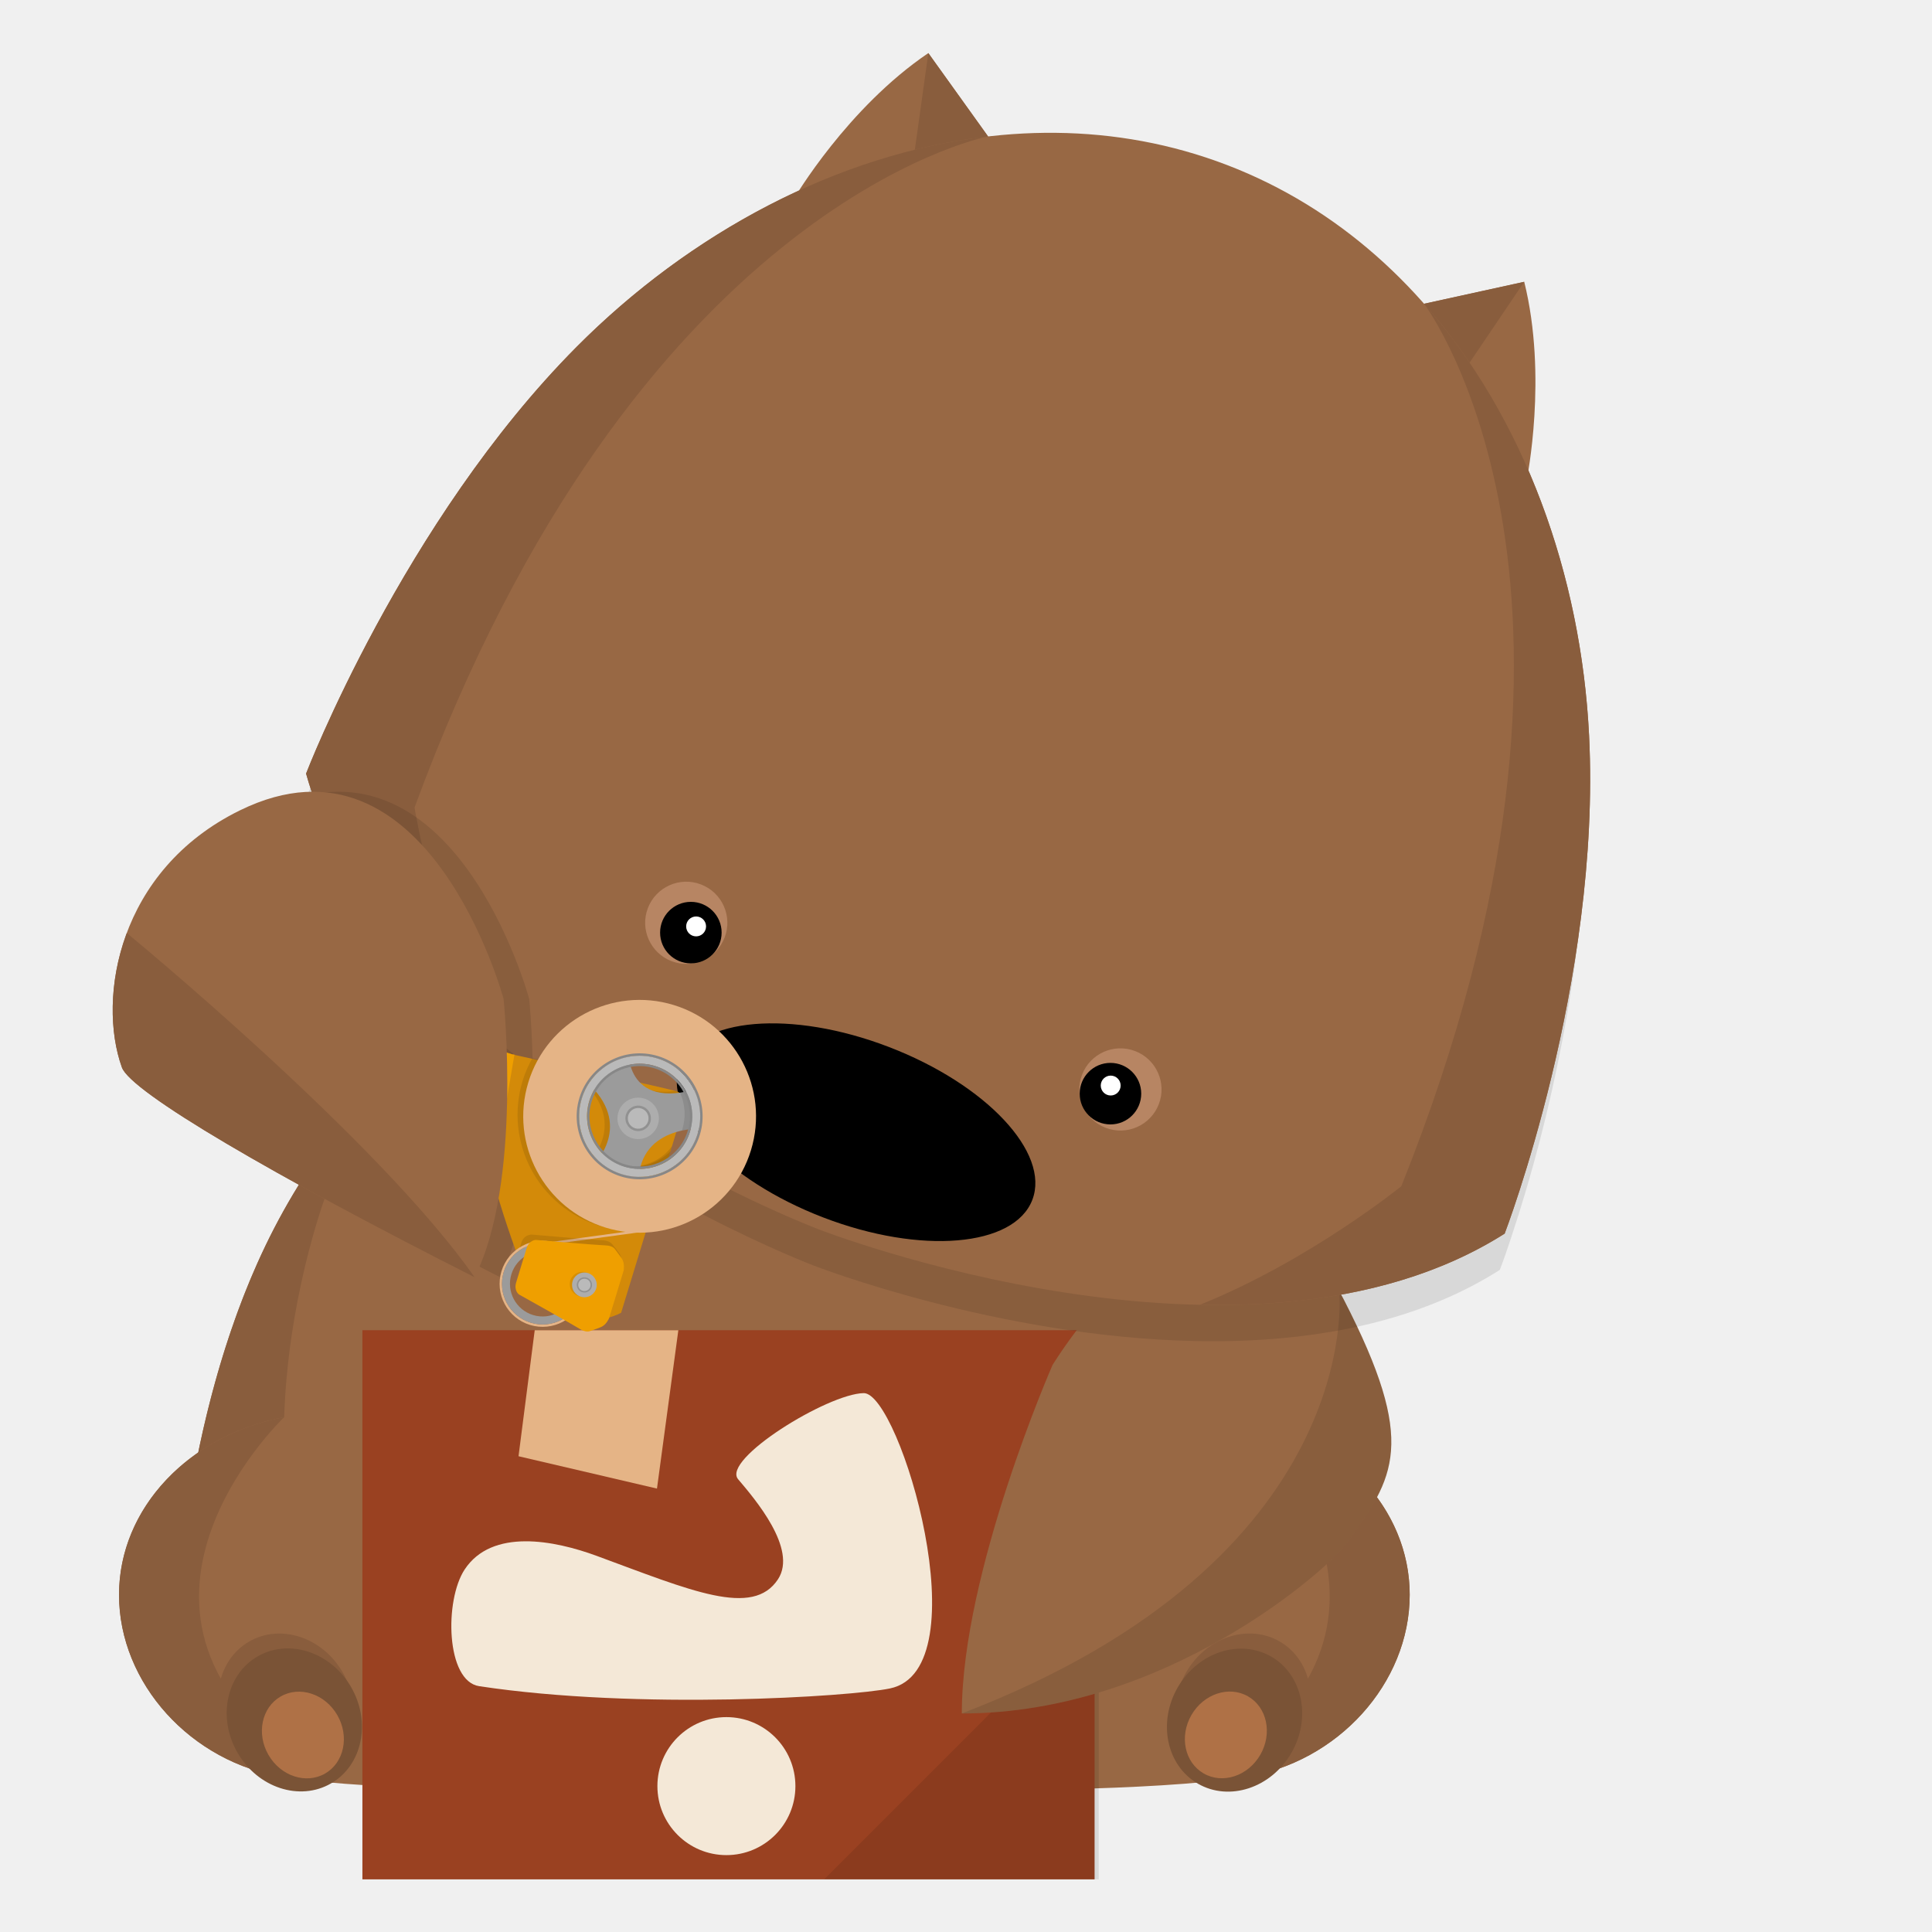
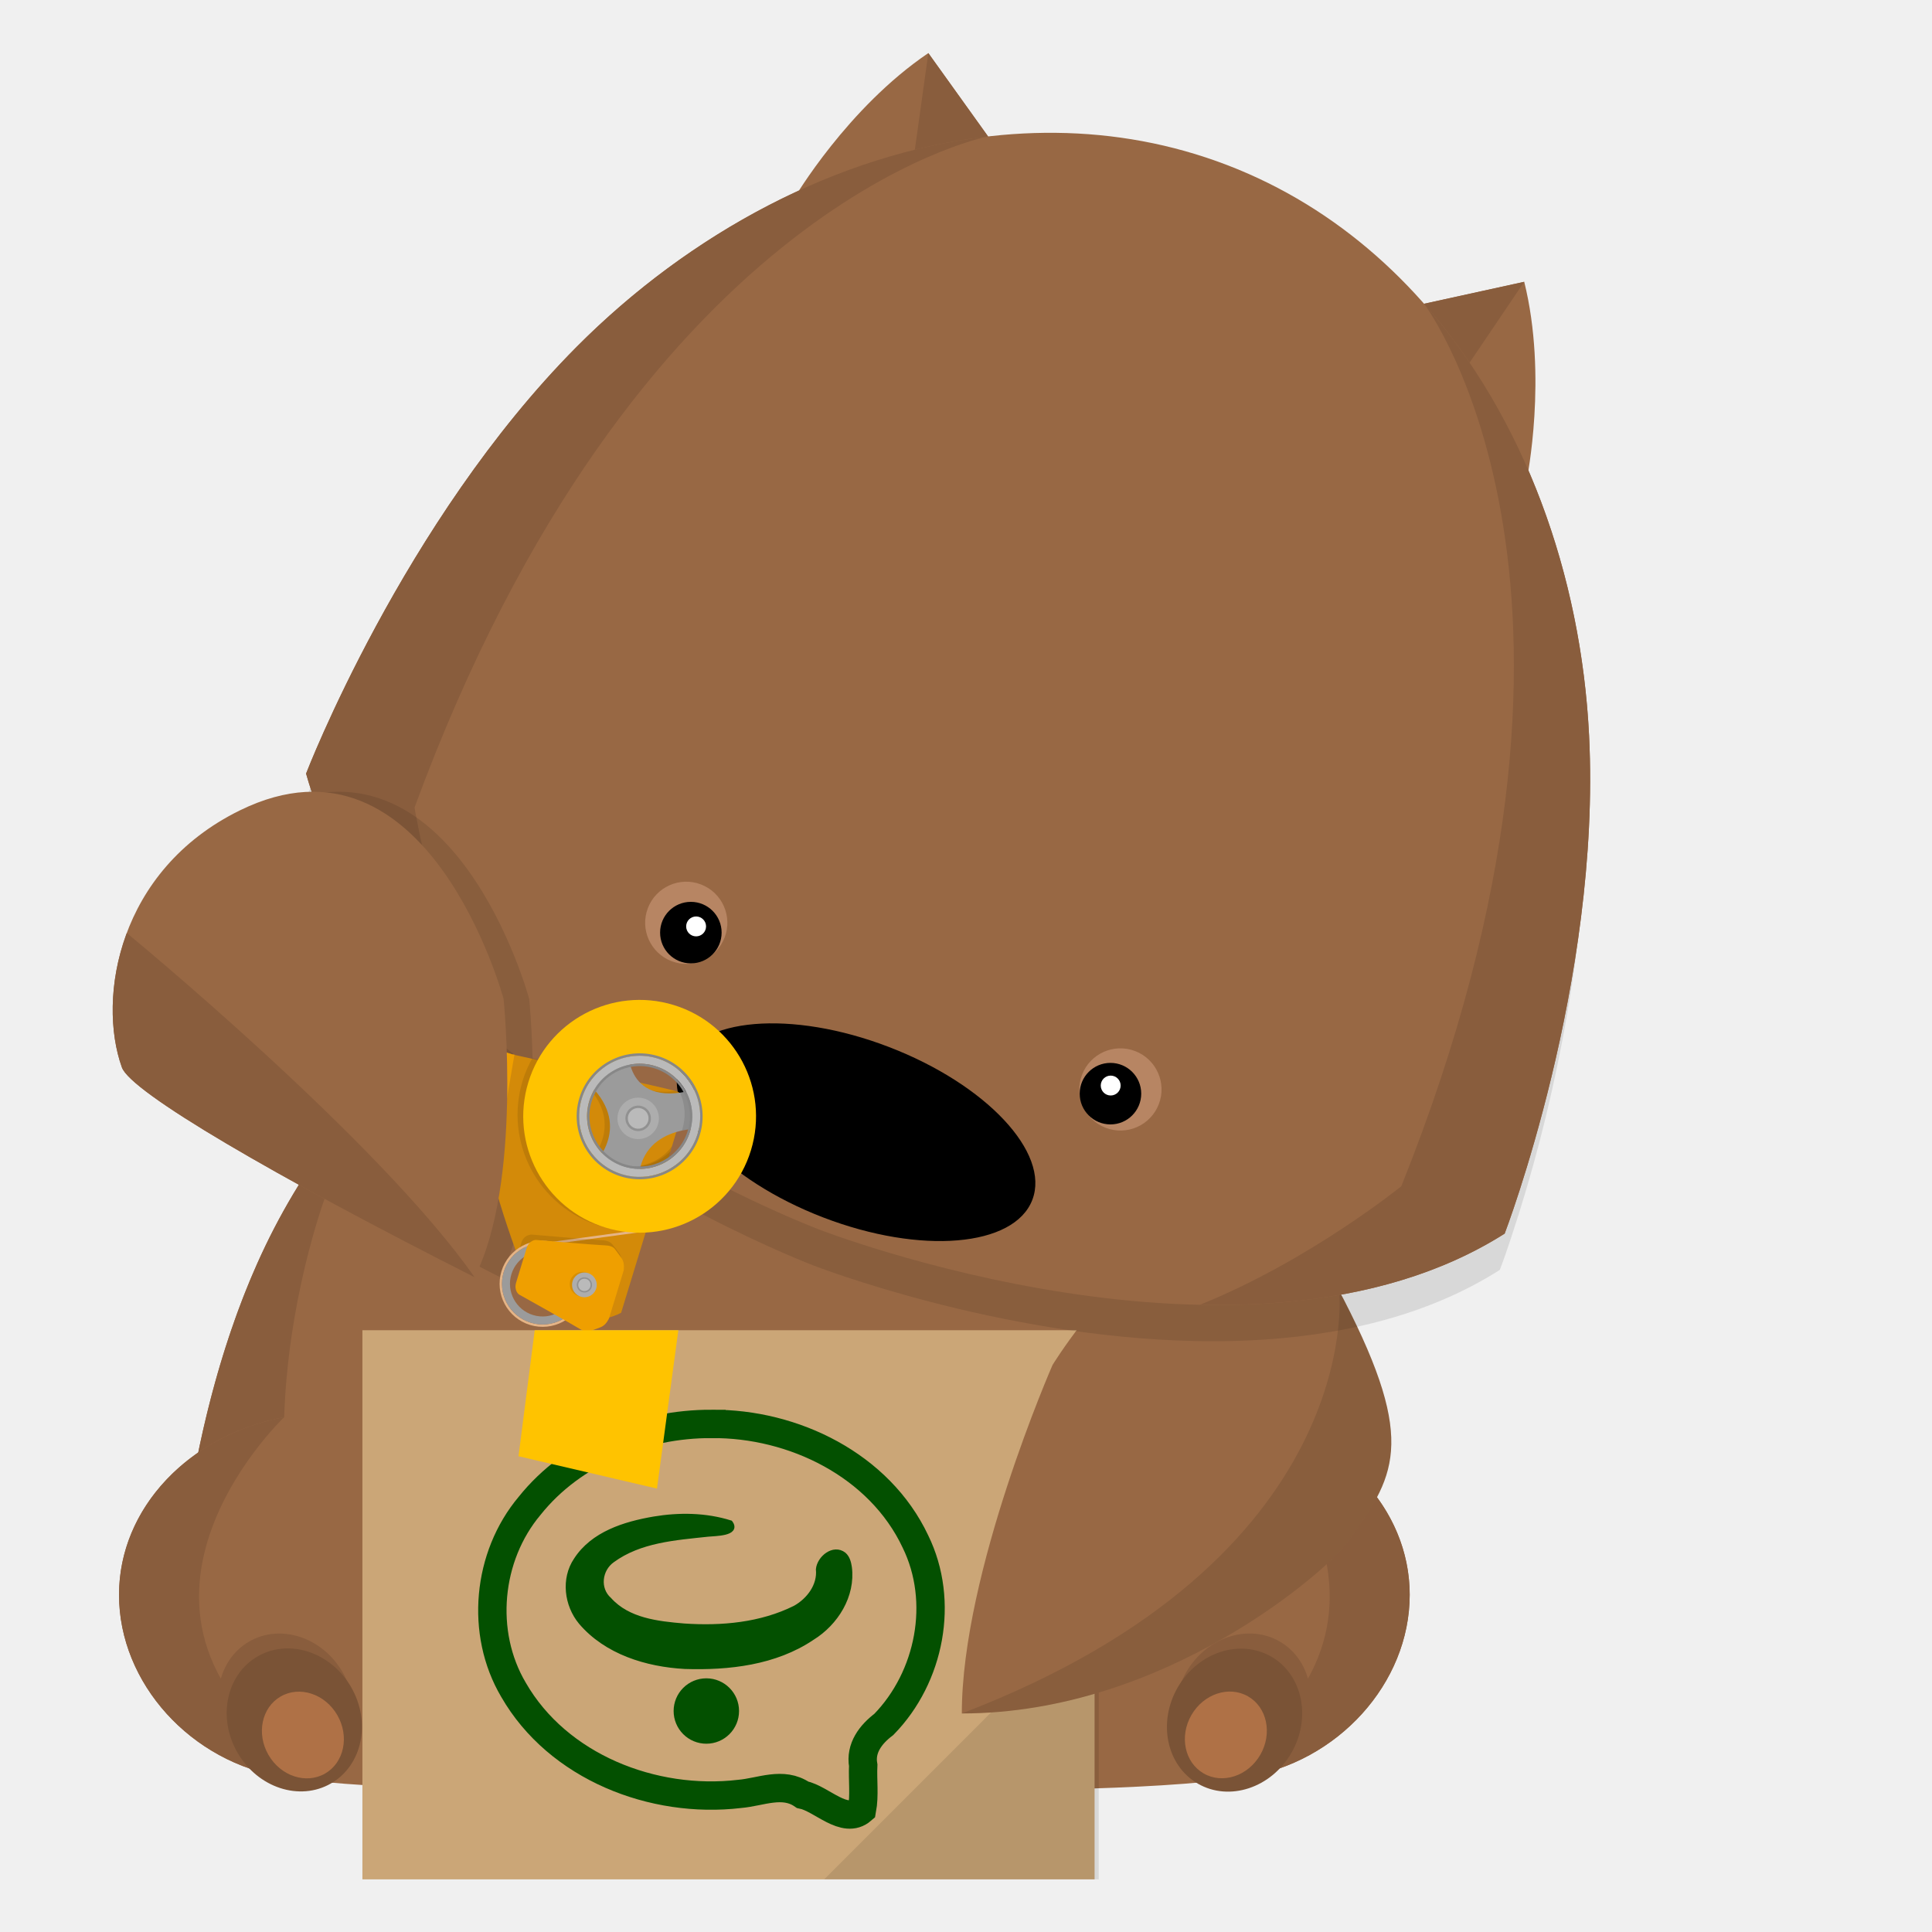
- <svg xmlns="http://www.w3.org/2000/svg" height="700" width="700">
-   <defs>
-     <style>@keyframes anim-noq{0%{transform:translate(-10px,0)}to{transform:translate(40px,0)}}</style>
+ <svg xmlns="http://www.w3.org/2000/svg" id="svg3724" version="1.1" width="700" height="700">
+   <defs id="defs3615">
+     <style id="style3613">@keyframes anim-noq{0%{transform:translate(-10px,0)}to{transform:translate(40px,0)}}</style>
  </defs>
-   <g transform="translate(-64.582 -74.856)" id="prefix__publishing">
-     <g transform="translate(-109.35 -90.637)" id="prefix__g56">
+   <g id="g5114">
+     <g id="prefix__g56" transform="translate(-173.932,-165.493)">
      <g id="prefix__body_1_">
        <g id="prefix__body_2_">
-           <path d="M630.318 616.913c-33.082-68.965-100.773-123.294-180.117-123.294-79.34 0-147.029 54.329-180.115 123.293-33.082 68.967-33.111 151.595-33.111 151.595 72.065 48.734 213.229 52.607 213.229 52.607s141.189-3.888 213.233-52.607c-.005.001-.037-82.628-33.119-151.594z" fill="#986844" id="prefix__body_6_" />
-           <g fill="#895d3d">
-             <path id="prefix__path11" d="M323.507 803.611c-82.104-74.211-31.063-206.329-31.063-206.329l23.784-33.096s-8.013 2.636-15.596 4.85a236.505 236.505 0 00-30.552 47.874c-30.823 64.255-32.951 140.357-33.102 150.454v.054l-.004.347v.063a10.91 10.91 0 00-.003.244l-.001.102v.331c23.827 16.114 55.207 27.321 86.537 35.106z" />
-             <path id="prefix__path13" d="M576.928 803.611c82.105-74.211 31.062-206.329 31.062-206.329l-23.783-33.098s8.015 2.636 15.598 4.849a236.557 236.557 0 0130.549 47.875c30.82 64.253 32.955 140.356 33.105 150.453l.001.059c.003.128.003.238.006.343v.064c.002.09.002.172.002.244l.002.103.001.134v.196c-23.833 16.115-55.21 27.322-86.543 35.107z" />
+           <path id="prefix__body_6_" fill="#986844" d="M 630.318,616.913 C 597.236,547.948 529.545,493.619 450.201,493.619 c -79.34,0 -147.029,54.329 -180.115,123.293 -33.082,68.967 -33.111,151.595 -33.111,151.595 72.065,48.734 213.229,52.607 213.229,52.607 0,0 141.189,-3.888 213.233,-52.607 -0.005,0.001 -0.037,-82.628 -33.119,-151.594 z" />
+           <g id="g3620" fill="#895d3d">
+             <path d="M 323.507,803.611 C 241.403,729.4 292.444,597.282 292.444,597.282 l 23.784,-33.096 c 0,0 -8.013,2.636 -15.596,4.85 A 236.505,236.505 0 0 0 270.08,616.91 c -30.823,64.255 -32.951,140.357 -33.102,150.454 v 0.054 l -0.004,0.347 v 0.063 a 10.91,10.91 0 0 0 -0.003,0.244 l -0.001,0.102 v 0.331 c 23.827,16.114 55.207,27.321 86.537,35.106 z" id="prefix__path11" />
+             <path d="M 576.928,803.611 C 659.033,729.4 607.99,597.282 607.99,597.282 l -23.783,-33.098 c 0,0 8.015,2.636 15.598,4.849 a 236.557,236.557 0 0 1 30.549,47.875 c 30.82,64.253 32.955,140.356 33.105,150.453 l 0.001,0.059 c 0.003,0.128 0.003,0.238 0.006,0.343 v 0.064 c 0.002,0.09 0.002,0.172 0.002,0.244 l 0.002,0.103 10e-4,0.134 v 0.196 c -23.833,16.115 -55.21,27.322 -86.543,35.107 z" id="prefix__path13" />
          </g>
        </g>
        <g id="prefix__belly_2_">
-           <path id="prefix__path17" d="M450.189 658.024c-90.773 0-169.628 25.736-209.479 63.533-3.73 27.687-3.738 46.95-3.738 46.95 72.066 48.734 213.229 52.607 213.229 52.607s141.188-3.887 213.23-52.607c0 0-.01-19.247-3.732-46.916-39.845-37.817-118.718-63.567-209.51-63.567z" fill="#b78563" />
-           <g id="prefix__belly_shadow_1_" fill="#a57859">
-             <path id="prefix__path19" d="M323.442 803.596s-43.234-33.395-46.48-107.623c0 0-26.349 14.397-36.254 25.618-3.726 27.669-3.732 46.913-3.732 46.913 23.805 16.103 55.155 27.306 86.466 35.092-.002 0-.002 0 0 0z" />
-             <path id="prefix__path21" d="M576.961 803.596s43.23-33.395 46.477-107.623c0 0 26.348 14.397 36.256 25.618 3.725 27.669 3.73 46.913 3.73 46.913-23.801 16.105-55.152 27.306-86.463 35.092z" />
+           <path fill="#b78563" d="m 450.189,658.024 c -90.773,0 -169.628,25.736 -209.479,63.533 -3.73,27.687 -3.738,46.95 -3.738,46.95 72.066,48.734 213.229,52.607 213.229,52.607 0,0 141.188,-3.887 213.23,-52.607 0,0 -0.01,-19.247 -3.732,-46.916 -39.845,-37.817 -118.718,-63.567 -209.51,-63.567 z" id="prefix__path17" />
+           <g fill="#a57859" id="prefix__belly_shadow_1_">
+             <path d="m 323.442,803.596 c 0,0 -43.234,-33.395 -46.48,-107.623 0,0 -26.349,14.397 -36.254,25.618 -3.726,27.669 -3.732,46.913 -3.732,46.913 23.805,16.103 55.155,27.306 86.466,35.092 -0.002,0 -0.002,0 0,0 z" id="prefix__path19" />
+             <path d="m 576.961,803.596 c 0,0 43.23,-33.395 46.477,-107.623 0,0 26.348,14.397 36.256,25.618 3.725,27.669 3.73,46.913 3.73,46.913 -23.801,16.105 -55.152,27.306 -86.463,35.092 z" id="prefix__path21" />
          </g>
        </g>
      </g>
      <g id="prefix__legs_2_">
        <g id="prefix__leg_4_">
-           <path id="prefix__path26" d="M361.295 714.852v-.003c-12.233-22.109-38.263-37.368-68.396-37.368-41.887 0-75.841 29.487-75.841 65.855 0 31.961 26 60.852 59.953 66.081 33.955 5.229 100.191 4.681 100.191 4.681 16.271-11.895-1.993-74.529-15.907-99.246z" fill="#986844" />
-           <g id="prefix__shadow_6_" fill="#895d3d">
-             <path id="prefix__path28" d="M292.898 810.331c-95.065-56.237-16.033-131.351-16.004-131.377-34.203 6.377-59.836 32.777-59.836 64.387 0 31.956 26 60.847 59.953 66.076 5.272.812 11.322 1.485 17.782 2.042-.619-.369-1.247-.745-1.895-1.128z" />
-             <ellipse id="prefix__ellipse30" ry="23.764" rx="26.581" cy="783.261" cx="277.514" transform="rotate(-120 277.51 783.27)" />
+           <path fill="#986844" d="m 361.295,714.852 v -0.003 c -12.233,-22.109 -38.263,-37.368 -68.396,-37.368 -41.887,0 -75.841,29.487 -75.841,65.855 0,31.961 26,60.852 59.953,66.081 33.955,5.229 100.191,4.681 100.191,4.681 16.271,-11.895 -1.993,-74.529 -15.907,-99.246 z" id="prefix__path26" />
+           <g fill="#895d3d" id="prefix__shadow_6_">
+             <path d="M 292.898,810.331 C 197.833,754.094 276.865,678.98 276.894,678.954 c -34.203,6.377 -59.836,32.777 -59.836,64.387 0,31.956 26,60.847 59.953,66.076 5.272,0.812 11.322,1.485 17.782,2.042 -0.619,-0.369 -1.247,-0.745 -1.895,-1.128 z" id="prefix__path28" />
+             <ellipse transform="rotate(-120,277.51,783.27)" cx="277.514" cy="783.261" rx="26.581" ry="23.764" id="prefix__ellipse30" />
          </g>
          <g id="prefix__g37">
-             <ellipse id="prefix__ellipse33" ry="23.766" rx="26.579" cy="788.637" cx="280.58" fill="#7a5336" transform="rotate(-120 280.577 788.647)" />
-             <ellipse id="prefix__ellipse35" ry="14.405" rx="16.113" cy="794.115" cx="283.695" fill="#af7146" transform="rotate(-120 283.686 794.124)" />
+             <ellipse transform="rotate(-120,280.577,788.647)" fill="#7a5336" cx="280.58" cy="788.637" rx="26.579" ry="23.766" id="prefix__ellipse33" />
+             <ellipse transform="rotate(-120,283.686,794.124)" fill="#af7146" cx="283.695" cy="794.115" rx="16.113" ry="14.405" id="prefix__ellipse35" />
          </g>
        </g>
        <g id="prefix__leg_2_">
-           <path id="prefix__path40" d="M540.458 714.852c0-.002 0-.002.003-.003 12.232-22.109 38.26-37.368 68.393-37.368 41.887 0 75.841 29.487 75.841 65.855 0 31.961-26.002 60.852-59.951 66.081-33.952 5.229-100.195 4.681-100.195 4.681-16.268-11.895 1.995-74.529 15.909-99.246z" fill="#986844" />
-           <g id="prefix__shadow_5_" fill="#895d3d">
-             <path id="prefix__path42" d="M608.854 810.331c95.064-56.237 16.031-131.351 16.003-131.377 34.199 6.377 59.833 32.777 59.833 64.387 0 31.956-26.001 60.847-59.95 66.076-5.273.812-11.321 1.485-17.781 2.042.62-.369 1.248-.745 1.895-1.128z" />
-             <ellipse id="prefix__ellipse44" ry="23.765" rx="26.579" cy="783.251" cx="624.27" transform="rotate(120 624.28 783.259)" />
+           <path fill="#986844" d="m 540.458,714.852 c 0,-0.002 0,-0.002 0.003,-0.003 12.232,-22.109 38.26,-37.368 68.393,-37.368 41.887,0 75.841,29.487 75.841,65.855 0,31.961 -26.002,60.852 -59.951,66.081 -33.952,5.229 -100.195,4.681 -100.195,4.681 -16.268,-11.895 1.995,-74.529 15.909,-99.246 z" id="prefix__path40" />
+           <g fill="#895d3d" id="prefix__shadow_5_">
+             <path d="m 608.854,810.331 c 95.064,-56.237 16.031,-131.351 16.003,-131.377 34.199,6.377 59.833,32.777 59.833,64.387 0,31.956 -26.001,60.847 -59.95,66.076 -5.273,0.812 -11.321,1.485 -17.781,2.042 0.62,-0.369 1.248,-0.745 1.895,-1.128 z" id="prefix__path42" />
+             <ellipse transform="rotate(120,624.28,783.259)" cx="624.27" cy="783.251" rx="26.579" ry="23.765" id="prefix__ellipse44" />
          </g>
          <g id="prefix__g51">
-             <ellipse id="prefix__ellipse47" ry="23.766" rx="26.577" cy="788.731" cx="621.215" fill="#7a5336" transform="rotate(120 621.226 788.737)" />
-             <ellipse id="prefix__ellipse49" ry="14.406" rx="16.113" cy="794.114" cx="618.065" fill="#af7146" transform="rotate(120 618.083 794.105)" />
+             <ellipse transform="rotate(120,621.226,788.737)" fill="#7a5336" cx="621.215" cy="788.731" rx="26.577" ry="23.766" id="prefix__ellipse47" />
+             <ellipse transform="rotate(120,618.083,794.105)" fill="#af7146" cx="618.065" cy="794.114" rx="16.113" ry="14.406" id="prefix__ellipse49" />
          </g>
        </g>
      </g>
    </g>
-     <g transform="translate(-109.35 -90.637)" id="prefix__arms_2_">
-       <g id="prefix__g66">
-         <path id="prefix__box" fill="#9a4121" d="M305.237 647.458h265.284V846.42H305.237z" />
-         <path id="prefix__polygon60" opacity=".1" d="M472.539 846.421h99.481v-99.483z" />
-         <path transform="matrix(1 0 0 .64904 -100 227.233)" id="prefix__polygon62" fill="#e5b486" d="M461.801 717.799l5.869-70.342h52.039l-7.743 88.4z" />
-       </g>
+     <path style="fill:#cba677;fill-opacity:1" d="M 131.305,481.965 H 396.589 V 680.927 H 131.305 Z" fill="#9a4121" id="prefix__box" />
+     <path d="m 298.607,680.928 h 99.481 v -99.483 z" opacity="0.1" id="prefix__polygon60" />
+     <g id="prefix__arm_7_" transform="translate(-173.932,-165.493)">
+       <path id="prefix__arm_8_" fill="#986844" d="m 660.773,636.27 c 27.01,52.505 18.39,64.416 0.904,88.65 -6.293,8.722 -64.973,61.39 -139.26,61.39 0,-51.312 32.874,-126.265 32.874,-126.265 0,0 63.928,-104.566 105.482,-23.775 z" />
+       <path opacity="0.1" d="m 522.418,786.308 c 74.287,0 132.967,-52.667 139.261,-61.39 17.483,-24.234 26.104,-36.144 -0.905,-88.65 a 107.737,107.737 0 0 0 -1.594,-2.962 c 0.083,0.797 9.558,96.994 -136.762,153.002 z" id="prefix__path70" />
    </g>
-     <g transform="translate(-109.35 -90.637)" id="prefix__arm_7_">
-       <path d="M660.773 636.27c27.01 52.505 18.39 64.416.904 88.65-6.293 8.722-64.973 61.39-139.26 61.39 0-51.312 32.874-126.265 32.874-126.265s63.928-104.566 105.482-23.775z" fill="#986844" id="prefix__arm_8_" />
-       <path id="prefix__path70" d="M522.418 786.308c74.287 0 132.967-52.667 139.261-61.39 17.483-24.234 26.104-36.144-.905-88.65a107.737 107.737 0 00-1.594-2.962c.083.797 9.558 96.994-136.762 153.002z" opacity=".1" />
-     </g>
-     <g transform="translate(-109.35 -90.637)" id="prefix__npm_-_wombat_-_face_1_">
-       <path id="prefix__path73" d="M381.092 304.306C318.149 367.6 283.07 458.911 283.07 458.911c10.314 36.888 35.867 68.071 64.824 93.061-.005-.009-.011-.018-.015-.028 54.439 46.995 120.944 72.11 120.944 72.11s66.203 25.822 138.088 27.327l-.007.003c6.465.139 12.935.078 19.394-.218 31.675-1.446 64-8.361 91.051-25.571 1.429-3.746 2.721-7.545 3.988-11.349 7.847-23.544 14.068-47.676 18.716-72.05 6.269-32.866 9.765-66.611 7.717-100.077-1.957-31.946-9.114-63.651-21.821-93.061 1.589-9.659 5.55-39.918-1.509-68.323l-36.292 7.956c-16.753-18.999-37.134-34.77-60.124-45.489-30.473-14.209-64.541-18.988-97.854-15.125l.013-.012v-.005h.002-.002l-21.648-30.19c-24.269 16.4-41.578 41.561-46.848 49.784-29.515 13.528-57.083 33.009-80.595 56.652-62.944 63.294 23.512-23.641 0 0z" opacity=".1" />
+     <g id="prefix__npm_-_wombat_-_face_1_" transform="translate(-173.932,-165.493)">
+       <path opacity="0.1" d="M 381.092,304.306 C 318.149,367.6 283.07,458.911 283.07,458.911 c 10.314,36.888 35.867,68.071 64.824,93.061 -0.005,-0.009 -0.011,-0.018 -0.015,-0.028 54.439,46.995 120.944,72.11 120.944,72.11 0,0 66.203,25.822 138.088,27.327 l -0.007,0.003 c 6.465,0.139 12.935,0.078 19.394,-0.218 31.675,-1.446 64,-8.361 91.051,-25.571 1.429,-3.746 2.721,-7.545 3.988,-11.349 7.847,-23.544 14.068,-47.676 18.716,-72.05 6.269,-32.866 9.765,-66.611 7.717,-100.077 -1.957,-31.946 -9.114,-63.651 -21.821,-93.061 1.589,-9.659 5.55,-39.918 -1.509,-68.323 l -36.292,7.956 c -16.753,-18.999 -37.134,-34.77 -60.124,-45.489 -30.473,-14.209 -64.541,-18.988 -97.854,-15.125 l 0.013,-0.012 v -0.005 h 0.002 -0.002 l -21.648,-30.19 c -24.269,16.4 -41.578,41.561 -46.848,49.784 -29.515,13.528 -57.083,33.009 -80.595,56.652 -62.944,63.294 23.512,-23.641 0,0 z" id="prefix__path73" />
      <g id="prefix__ears_1_">
        <g id="prefix__ear_3_">
-           <path id="prefix__path75" d="M461.745 237.23l42.681 4.382 27.506-26.689-21.648-30.195c-29.345 19.832-48.539 52.502-48.539 52.502z" fill="#986844" />
-           <path id="prefix__polygon77" fill="#895d3d" d="M531.932 214.923l-6.244 6.06-20.756 2.091 5.351-38.346z" />
+           <path fill="#986844" d="m 461.745,237.23 42.681,4.382 27.506,-26.689 -21.648,-30.195 c -29.345,19.832 -48.539,52.502 -48.539,52.502 z" id="prefix__path75" />
+           <path d="m 531.932,214.923 -6.244,6.06 -20.756,2.091 5.351,-38.346 z" fill="#895d3d" id="prefix__polygon77" />
        </g>
        <g id="prefix__ear_2_">
-           <path id="prefix__path80" d="M727.135 339.089L692.48 313.79l-2.583-38.24 36.295-7.956c8.538 34.374.946 71.496.943 71.495z" fill="#986844" />
-           <path id="prefix__polygon82" fill="#895d3d" d="M689.898 275.553l.583 8.681 14.027 15.441 21.683-32.079z" />
+           <path fill="#986844" d="m 727.135,339.089 -34.655,-25.299 -2.583,-38.24 36.295,-7.956 c 8.538,34.374 0.946,71.496 0.943,71.495 z" id="prefix__path80" />
+           <path d="m 689.898,275.553 0.583,8.681 14.027,15.441 21.683,-32.079 z" fill="#895d3d" id="prefix__polygon82" />
        </g>
      </g>
-       <path d="M284.844 445.782c29.708 106.231 185.731 165.134 185.731 165.134s155.373 60.616 248.525 1.54c0 0 35.02-91.332 30.586-180.486-4.435-89.151-50.319-175.654-131.109-206.661-80.789-31.008-172.767 2.579-235.708 65.871-62.94 63.295-98.027 154.603-98.025 154.602z" fill="#986844" id="prefix__head_1_" />
-       <ellipse ry="33.095" rx="68.409" cy="575.717" cx="484.1" transform="rotate(20.997 484.108 575.706)" id="prefix__nose_1_" />
+       <path id="prefix__head_1_" fill="#986844" d="m 284.844,445.782 c 29.708,106.231 185.731,165.134 185.731,165.134 0,0 155.373,60.616 248.525,1.54 0,0 35.02,-91.332 30.586,-180.486 -4.435,-89.151 -50.319,-175.654 -131.109,-206.661 -80.789,-31.008 -172.767,2.579 -235.708,65.871 -62.94,63.295 -98.027,154.603 -98.025,154.602 z" />
+       <ellipse id="prefix__nose_1_" transform="rotate(20.997,484.108,575.706)" cx="484.1" cy="575.717" rx="68.409" ry="33.095" />
      <g id="prefix__face_1_">
        <g id="prefix__eyes_1_">
          <g id="prefix__eye_2_">
-             <path id="prefix__path90" d="M585.221 546.32c7.681 2.946 11.516 11.558 8.57 19.236-2.948 7.679-11.562 11.512-19.24 8.567-7.678-2.948-11.515-11.559-8.568-19.237 2.948-7.681 11.561-11.516 19.238-8.566z" fill="#b78563" />
-             <circle id="prefix__circle92" r="11.147" cy="561.744" cx="576.271" />
-             <circle id="prefix__circle94" r="3.602" cy="558.807" cx="576.358" fill="#fff" />
+             <path fill="#b78563" d="m 585.221,546.32 c 7.681,2.946 11.516,11.558 8.57,19.236 -2.948,7.679 -11.562,11.512 -19.24,8.567 -7.678,-2.948 -11.515,-11.559 -8.568,-19.237 2.948,-7.681 11.561,-11.516 19.238,-8.566 z" id="prefix__path90" />
+             <circle cx="576.271" cy="561.744" r="11.147" id="prefix__circle92" />
+             <circle fill="#ffffff" cx="576.358" cy="558.807" r="3.602" id="prefix__circle94" />
          </g>
          <g id="prefix__eye_1_">
-             <path id="prefix__path97" d="M427.91 485.939c-7.676-2.946-16.289.887-19.237 8.565-2.946 7.679.889 16.288 8.568 19.238 7.677 2.947 16.29-.887 19.239-8.564 2.948-7.677-.89-16.289-8.57-19.239z" fill="#b78563" />
-             <circle id="prefix__circle99" r="11.146" cy="503.396" cx="424.244" />
-             <circle id="prefix__circle101" r="3.604" cy="501.149" cx="426.146" fill="#fff" />
+             <path fill="#b78563" d="m 427.91,485.939 c -7.676,-2.946 -16.289,0.887 -19.237,8.565 -2.946,7.679 0.889,16.288 8.568,19.238 7.677,2.947 16.29,-0.887 19.239,-8.564 2.948,-7.677 -0.89,-16.289 -8.57,-19.239 z" id="prefix__path97" />
+             <circle cx="424.244" cy="503.396" r="11.146" id="prefix__circle99" />
+             <circle fill="#ffffff" cx="426.146" cy="501.149" r="3.604" id="prefix__circle101" />
          </g>
        </g>
      </g>
-       <path d="M689.897 275.55c36.359 41.232 56.897 98.262 59.788 156.42 4.432 89.15-30.588 180.484-30.588 180.484-32.348 20.517-72.202 26.596-110.442 25.793 39.565-15.886 72.999-42.959 72.999-42.959 85.832-214.441 9.76-317.71 8.243-319.738zm-157.963-60.631c-54.609 6.319-108.026 34.958-149.091 76.247-62.943 63.295-98.023 154.605-98.023 154.605 10.316 36.888 35.868 68.073 64.825 93.063-18.778-38.281-25.513-80.767-25.513-80.767 79.69-216.8 205.318-242.653 207.802-243.148z" fill="#895d3d" />
+       <path id="path3675" fill="#895d3d" d="m 689.897,275.55 c 36.359,41.232 56.897,98.262 59.788,156.42 4.432,89.15 -30.588,180.484 -30.588,180.484 -32.348,20.517 -72.202,26.596 -110.442,25.793 39.565,-15.886 72.999,-42.959 72.999,-42.959 85.832,-214.441 9.76,-317.71 8.243,-319.738 z M 531.934,214.919 c -54.609,6.319 -108.026,34.958 -149.091,76.247 -62.943,63.295 -98.023,154.605 -98.023,154.605 10.316,36.888 35.868,68.073 64.825,93.063 -18.778,-38.281 -25.513,-80.767 -25.513,-80.767 79.69,-216.8 205.318,-242.653 207.802,-243.148 z" />
    </g>
-     <path id="prefix__be" d="M332.014 610.804c-6.068-7.156 32.426-30.98 45.502-31.192 13.076-.213 42.877 100.099 9.501 107.003-14.311 2.961-91.07 7.918-148.812-.823-12.067-1.827-12.653-31.101-5.267-42.284 9.916-15.018 32.533-10.561 47.826-4.932 34.156 12.574 56.584 22.485 65.72 8.445 7.124-10.95-8.402-29.061-14.47-36.217z" fill="#f4e8d7" />
-     <circle cy="722" cx="327.772" id="prefix__noq" fill="#f4e8d7" r="25" />
-     <g style="animation:1s ease-in-out -.7s infinite alternate-reverse anim-noq" id="prefix__g284">
-       <g transform="translate(-109.35 -90.637)" id="prefix__g186">
-         <path opacity=".1" d="M270.168 459.087c-44.305 21.708-51.755 68.231-42.797 93.142 3.224 8.962 54.855 39.102 127.788 76.03 17.384-34.335 10.507-100.829 10.507-100.829s-27.331-101.746-95.498-68.343z" />
+     <g id="prefix__g284" transform="translate(-64.582,-74.856)">
+       <g id="prefix__g186" transform="translate(-109.35,-90.637)">
+         <path id="path3680" d="m 270.168,459.087 c -44.305,21.708 -51.755,68.231 -42.797,93.142 3.224,8.962 54.855,39.102 127.788,76.03 17.384,-34.335 10.507,-100.829 10.507,-100.829 0,0 -27.331,-101.746 -95.498,-68.343 z" opacity="0.1" />
        <g id="prefix__g180">
          <g id="prefix__g147">
-             <path fill="#d38a09" d="M383.998 643.816c-4.279-1.306-15.699-22.149-15.699-22.149l-7.183-2.193c-1.097-2.842-8.837-24.952-8.121-27.301.718-2.347-1.851-3.338-1.851-3.338s-1.518-.466-4.279-1.308c-2.763-.842-4.148-4.239-4.482-6.607-.336-2.369-8.941-5.854-13.08-5.157-4.139.699-6.865 3.641-9.687.515-2.818-3.126-11.974-6.375-15.563-7.473-3.593-1.098-14.456-3.66-20.078-2.055-5.627 1.605-6.67 1.285-9.02.568-3.383-1.034-3.775-.548-2.004-6.35.548-1.795 4.6-15.054 6.116-20.025 1.521-4.974 4.374-7.841 11.505-5.965 7.125 1.873 46.422 17.135 46.422 17.135 2.336.914 3.919-.142 3.919-.142s5.52-4.719 6.899-6.111c1.382-1.389 3.165-.969 3.165-.969l8.839 2.699s55.107 12.023 59.251 13.289c4.144 1.265 1.927 8.165 1.927 8.165l-22.019 72.093c-3.01 1.646-10.697 3.989-14.977 2.679z" id="prefix__path109" />
-             <path opacity=".1" d="M390.903 554.254c-2.878 2.313-5.172 5.46-6.329 9.25-3.07 10.051 2.492 20.693 12.543 23.762 7.723 2.358 15.932-.413 20.301-6.512l-1.74 5.713c-5.05 4.202-12.426 5.694-19.405 3.562-11.573-3.536-17.878-15.759-14.343-27.332a21.812 21.812 0 015.567-9.2c1.154.258 2.254.499 3.406.757zm30.967 12.793c.218-1.895.153-4.534-1.573-5.748a19.108 19.108 0 011.573 5.748z" id="prefix__path111" />
-             <path opacity=".1" d="M366.812 548.884c-1.402 2.538-2.627 5.239-3.507 8.123-6.804 22.273 5.618 45.807 27.893 52.606 5.749 1.757 11.699 2.259 16.953 1.495l8.71-28.524c-3.593 3.55-8.376 5.661-13.47 5.692 2.083-9.596 10.614-12.764 16.027-14.061l1.577-5.172s2.251-7.014-1.892-8.279c-.104-.029-.006.002-.173-.046-7.575 1.163-12.196-.69-15.009-3.52-12.011-2.732-28.075-6.309-37.109-8.314zm20.512 10.815c8.332 9.403 5.881 17.965 2.873 23.061-4.756-4.828-6.793-12.046-4.676-18.966a19.027 19.027 0 011.803-4.095z" id="prefix__path113" />
-             <path fill="#ef9f00" d="M360.325 547.57c-.362-.079-.509.02-.509.02l-8.839-2.7s-1.802-.426-3.181.965c-1.383 1.389-6.9 6.047-6.9 6.047s-1.631 1.074-3.967.159c0 0-39.229-15.221-46.355-17.095-7.129-1.874-9.986 1.007-11.507 5.98l-6.116 20.025c-1.771 5.801-1.384 5.328 2.004 6.359 2.345.718 3.464 1.071 9.086-.535 5.623-1.605 16.445.967 20.037 2.066 3.592 1.096 12.714 4.377 15.534 7.503 2.82 3.124 5.514.253 9.652-.441 4.14-.701 12.786 2.638 13.122 5.002.332 2.366 1.713 5.764 4.477 6.605 2.763.842 4.278 1.308 4.278 1.308s2.213.443 1.852 1.627l.097-.316z" id="prefix__path115" />
-             <path fill="#e29000" d="M279.069 540.944c-.272.884-.623 2.035-1.019 3.337 24.197 7.008 60.258 20.771 60.258 20.771l15.708-19.234-3.037-.929s-1.801-.426-3.182.965c-1.381 1.389-6.901 6.047-6.901 6.047s-1.629 1.074-3.965.159c0 0-39.228-15.221-46.354-17.095-7.132-1.874-9.989 1.007-11.508 5.979z" id="prefix__path117" />
-             <path transform="rotate(-97.782 386.19 614.183)" fill="#e5b486" id="prefix__rect122" d="M385.748 591.696h.865v44.978h-.865z" />
-             <path opacity=".1" d="M395.738 616.261s-.928-1.338-3.625-1.406c-2.697-.071-25.502-2.052-25.502-2.052s-2.845-.115-3.773 2.925l-1.195 3.91 6.655 2.032s11.703 20.928 15.983 22.235c2.202.672 5.295.091 8.145-.494.893-.95 1.459-2.02 1.459-2.02l2.617-8.561.082-.277 2.582-8.454s.391-2.598-.749-4.305c-1.142-1.705-2.679-3.533-2.679-3.533z" id="prefix__path124" />
+             <path id="prefix__path109" d="m 383.998,643.816 c -4.279,-1.306 -15.699,-22.149 -15.699,-22.149 l -7.183,-2.193 c -1.097,-2.842 -8.837,-24.952 -8.121,-27.301 0.718,-2.347 -1.851,-3.338 -1.851,-3.338 0,0 -1.518,-0.466 -4.279,-1.308 -2.763,-0.842 -4.148,-4.239 -4.482,-6.607 -0.336,-2.369 -8.941,-5.854 -13.08,-5.157 -4.139,0.699 -6.865,3.641 -9.687,0.515 -2.818,-3.126 -11.974,-6.375 -15.563,-7.473 -3.593,-1.098 -14.456,-3.66 -20.078,-2.055 -5.627,1.605 -6.67,1.285 -9.02,0.568 -3.383,-1.034 -3.775,-0.548 -2.004,-6.35 0.548,-1.795 4.6,-15.054 6.116,-20.025 1.521,-4.974 4.374,-7.841 11.505,-5.965 7.125,1.873 46.422,17.135 46.422,17.135 2.336,0.914 3.919,-0.142 3.919,-0.142 0,0 5.52,-4.719 6.899,-6.111 1.382,-1.389 3.165,-0.969 3.165,-0.969 l 8.839,2.699 c 0,0 55.107,12.023 59.251,13.289 4.144,1.265 1.927,8.165 1.927,8.165 l -22.019,72.093 c -3.01,1.646 -10.697,3.989 -14.977,2.679 z" fill="#d38a09" />
+             <path id="prefix__path111" d="m 390.903,554.254 c -2.878,2.313 -5.172,5.46 -6.329,9.25 -3.07,10.051 2.492,20.693 12.543,23.762 7.723,2.358 15.932,-0.413 20.301,-6.512 l -1.74,5.713 c -5.05,4.202 -12.426,5.694 -19.405,3.562 C 384.7,586.493 378.395,574.27 381.93,562.697 a 21.812,21.812 0 0 1 5.567,-9.2 c 1.154,0.258 2.254,0.499 3.406,0.757 z m 30.967,12.793 c 0.218,-1.895 0.153,-4.534 -1.573,-5.748 a 19.108,19.108 0 0 1 1.573,5.748 z" opacity="0.1" />
+             <path id="prefix__path113" d="m 366.812,548.884 c -1.402,2.538 -2.627,5.239 -3.507,8.123 -6.804,22.273 5.618,45.807 27.893,52.606 5.749,1.757 11.699,2.259 16.953,1.495 l 8.71,-28.524 c -3.593,3.55 -8.376,5.661 -13.47,5.692 2.083,-9.596 10.614,-12.764 16.027,-14.061 l 1.577,-5.172 c 0,0 2.251,-7.014 -1.892,-8.279 -0.104,-0.029 -0.006,0.002 -0.173,-0.046 -7.575,1.163 -12.196,-0.69 -15.009,-3.52 -12.011,-2.732 -28.075,-6.309 -37.109,-8.314 z m 20.512,10.815 c 8.332,9.403 5.881,17.965 2.873,23.061 -4.756,-4.828 -6.793,-12.046 -4.676,-18.966 a 19.027,19.027 0 0 1 1.803,-4.095 z" opacity="0.1" />
+             <path id="prefix__path115" d="m 360.325,547.57 c -0.362,-0.079 -0.509,0.02 -0.509,0.02 l -8.839,-2.7 c 0,0 -1.802,-0.426 -3.181,0.965 -1.383,1.389 -6.9,6.047 -6.9,6.047 0,0 -1.631,1.074 -3.967,0.159 0,0 -39.229,-15.221 -46.355,-17.095 -7.129,-1.874 -9.986,1.007 -11.507,5.98 l -6.116,20.025 c -1.771,5.801 -1.384,5.328 2.004,6.359 2.345,0.718 3.464,1.071 9.086,-0.535 5.623,-1.605 16.445,0.967 20.037,2.066 3.592,1.096 12.714,4.377 15.534,7.503 2.82,3.124 5.514,0.253 9.652,-0.441 4.14,-0.701 12.786,2.638 13.122,5.002 0.332,2.366 1.713,5.764 4.477,6.605 2.763,0.842 4.278,1.308 4.278,1.308 0,0 2.213,0.443 1.852,1.627 l 0.097,-0.316 z" fill="#ef9f00" />
+             <path id="prefix__path117" d="m 279.069,540.944 c -0.272,0.884 -0.623,2.035 -1.019,3.337 24.197,7.008 60.258,20.771 60.258,20.771 l 15.708,-19.234 -3.037,-0.929 c 0,0 -1.801,-0.426 -3.182,0.965 -1.381,1.389 -6.901,6.047 -6.901,6.047 0,0 -1.629,1.074 -3.965,0.159 0,0 -39.228,-15.221 -46.354,-17.095 -7.132,-1.874 -9.989,1.007 -11.508,5.979 z" fill="#e29000" />
+             <path d="m 385.748,591.696 h 0.865 v 44.978 h -0.865 z" id="prefix__rect122" fill="#e5b486" transform="rotate(-97.782,386.19,614.183)" />
+             <path id="prefix__path124" d="m 395.738,616.261 c 0,0 -0.928,-1.338 -3.625,-1.406 -2.697,-0.071 -25.502,-2.052 -25.502,-2.052 0,0 -2.845,-0.115 -3.773,2.925 l -1.195,3.91 6.655,2.032 c 0,0 11.703,20.928 15.983,22.235 2.202,0.672 5.295,0.091 8.145,-0.494 0.893,-0.95 1.459,-2.02 1.459,-2.02 l 2.617,-8.561 0.082,-0.277 2.582,-8.454 c 0,0 0.391,-2.598 -0.749,-4.305 -1.142,-1.705 -2.679,-3.533 -2.679,-3.533 z" opacity="0.1" />
            <g id="prefix__g130">
-               <path fill="#e5b486" d="M375.095 615.726c-8.224-2.516-16.957 2.131-19.471 10.356-2.512 8.224 2.135 16.959 10.36 19.471 8.226 2.513 16.959-2.135 19.47-10.36 2.513-8.222-2.134-16.958-10.359-19.467zm-.25.825c7.778 2.377 12.161 10.61 9.786 18.39-2.377 7.778-10.612 12.162-18.392 9.787-7.78-2.377-12.162-10.61-9.786-18.393 2.376-7.779 10.609-12.16 18.392-9.784z" id="prefix__path126" />
-               <path fill="#9b9b9b" d="M374.842 616.551c-7.777-2.377-16.015 2.006-18.391 9.786-2.375 7.781 2.006 16.016 9.788 18.392 7.779 2.375 16.013-2.009 18.392-9.788 2.373-7.78-2.008-16.013-9.789-18.39zm-.842 2.762c6.244 1.904 9.772 8.539 7.865 14.781-1.906 6.244-8.535 9.774-14.78 7.869-6.246-1.906-9.774-8.539-7.871-14.784 1.907-6.243 8.54-9.774 14.786-7.866z" id="prefix__path128" />
+               <path id="prefix__path126" d="m 375.095,615.726 c -8.224,-2.516 -16.957,2.131 -19.471,10.356 -2.512,8.224 2.135,16.959 10.36,19.471 8.226,2.513 16.959,-2.135 19.47,-10.36 2.513,-8.222 -2.134,-16.958 -10.359,-19.467 z m -0.25,0.825 c 7.778,2.377 12.161,10.61 9.786,18.39 -2.377,7.778 -10.612,12.162 -18.392,9.787 -7.78,-2.377 -12.162,-10.61 -9.786,-18.393 2.376,-7.779 10.609,-12.16 18.392,-9.784 z" fill="#e5b486" />
+               <path id="prefix__path128" d="m 374.842,616.551 c -7.777,-2.377 -16.015,2.006 -18.391,9.786 -2.375,7.781 2.006,16.016 9.788,18.392 7.779,2.375 16.013,-2.009 18.392,-9.788 2.373,-7.78 -2.008,-16.013 -9.789,-18.39 z M 374,619.313 c 6.244,1.904 9.772,8.539 7.865,14.781 -1.906,6.244 -8.535,9.774 -14.78,7.869 -6.246,-1.906 -9.774,-8.539 -7.871,-14.784 1.907,-6.243 8.54,-9.774 14.786,-7.866 z" fill="#9b9b9b" />
            </g>
            <g id="prefix__g145">
-               <path fill="#ef9f00" d="M393.304 616.726c-2.696-.071-25.274-1.983-25.274-1.983s-2.389.026-3.316 3.064c-.766 2.511-1.566 5.128-1.823 5.966 0 0-.028.1-.085.277-.258.856-1.084 3.562-1.852 6.077-.93 3.036 1.035 4.392 1.035 4.392s19.703 11.001 21.981 12.45c2.275 1.453 3.668.819 3.668.819s2.161-.696 4.062-1.478c1.897-.777 2.908-3.186 2.908-3.186l2.619-8.562.082-.277 2.582-8.452s.503-2.564-.636-4.271c-1.137-1.707-2.528-3.492-2.528-3.492s-.729-1.276-3.423-1.344z" id="prefix__path132" />
+               <path id="prefix__path132" d="m 393.304,616.726 c -2.696,-0.071 -25.274,-1.983 -25.274,-1.983 0,0 -2.389,0.026 -3.316,3.064 -0.766,2.511 -1.566,5.128 -1.823,5.966 0,0 -0.028,0.1 -0.085,0.277 -0.258,0.856 -1.084,3.562 -1.852,6.077 -0.93,3.036 1.035,4.392 1.035,4.392 0,0 19.703,11.001 21.981,12.45 2.275,1.453 3.668,0.819 3.668,0.819 0,0 2.161,-0.696 4.062,-1.478 1.897,-0.777 2.908,-3.186 2.908,-3.186 l 2.619,-8.562 0.082,-0.277 2.582,-8.452 c 0,0 0.503,-2.564 -0.636,-4.271 -1.137,-1.707 -2.528,-3.492 -2.528,-3.492 0,0 -0.729,-1.276 -3.423,-1.344 z" fill="#ef9f00" />
              <g id="prefix__g143">
-                 <circle opacity=".1" cx="384.842" cy="630.779" r="4.476" />
+                 <circle id="circle3693" r="4.476" cy="630.779" cx="384.842" opacity="0.1" />
                <g id="prefix__g141">
-                   <circle fill="#adadad" cx="385.669" cy="631.033" r="4.477" id="prefix__circle135" />
-                   <path fill="#919191" d="M386.475 628.397a2.754 2.754 0 11-1.608 5.268 2.758 2.758 0 01-1.832-3.438 2.759 2.759 0 013.44-1.83z" id="prefix__path137" />
-                   <path fill="#bababa" d="M385.669 628.795a2.237 2.237 0 11.002 4.474 2.237 2.237 0 01-.002-4.474z" id="prefix__path139" />
+                   <circle id="prefix__circle135" r="4.477" cy="631.033" cx="385.669" fill="#adadad" />
+                   <path id="prefix__path137" d="m 386.475,628.397 a 2.754,2.754 0 1 1 -1.608,5.268 2.758,2.758 0 0 1 -1.832,-3.438 2.759,2.759 0 0 1 3.44,-1.83 z" fill="#919191" />
+                   <path id="prefix__path139" d="m 385.669,628.795 a 2.237,2.237 0 1 1 0.002,4.474 2.237,2.237 0 0 1 -0.002,-4.474 z" fill="#bababa" />
                </g>
              </g>
            </g>
          </g>
          <g id="prefix__g178">
            <g id="prefix__g167">
-               <path fill="#9b9b9b" d="M427.534 559.714c-27.738 8.745-26.001-14.734-26.001-14.734-7.728 5.039-13.721 13.779-13.721 13.779 15.746 15.679.518 29.449.518 29.449 3.905 9.95 17.005 7.609 17.005 7.609-1.31-22.898 23.302-21.422 23.302-21.422 5.995-6.774-1.103-14.681-1.103-14.681z" id="prefix__path149" />
+               <path id="prefix__path149" d="m 427.534,559.714 c -27.738,8.745 -26.001,-14.734 -26.001,-14.734 -7.728,5.039 -13.721,13.779 -13.721,13.779 15.746,15.679 0.518,29.449 0.518,29.449 3.905,9.95 17.005,7.609 17.005,7.609 -1.31,-22.898 23.302,-21.422 23.302,-21.422 5.995,-6.774 -1.103,-14.681 -1.103,-14.681 z" fill="#9b9b9b" />
              <g id="prefix__g157">
-                 <path opacity=".1" d="M391.493 584.366a25.134 25.134 0 01-1.727 2.315 21.892 21.892 0 0015.709 4.224 20.88 20.88 0 01.6-3.003 18.96 18.96 0 01-8.721-.565 18.988 18.988 0 01-5.861-2.971z" id="prefix__path151" />
-                 <path opacity=".1" d="M397.81 547.773c-2.229 1.88-4.208 3.918-5.807 5.728a19.159 19.159 0 019.959-3.431 21.294 21.294 0 01-.396-2.867 21.985 21.985 0 00-3.756.57z" id="prefix__path153" />
-                 <path opacity=".1" d="M424.174 574.593a21.832 21.832 0 00-.924-13.729 38.206 38.206 0 01-2.914.527 18.97 18.97 0 01.816 13.283c-.045.15-.098.298-.146.441a31.966 31.966 0 013.168-.522z" id="prefix__path155" />
+                 <path id="prefix__path151" d="m 391.493,584.366 a 25.134,25.134 0 0 1 -1.727,2.315 21.892,21.892 0 0 0 15.709,4.224 20.88,20.88 0 0 1 0.6,-3.003 18.96,18.96 0 0 1 -8.721,-0.565 18.988,18.988 0 0 1 -5.861,-2.971 z" opacity="0.1" />
+                 <path id="prefix__path153" d="m 397.81,547.773 c -2.229,1.88 -4.208,3.918 -5.807,5.728 a 19.159,19.159 0 0 1 9.959,-3.431 21.294,21.294 0 0 1 -0.396,-2.867 21.985,21.985 0 0 0 -3.756,0.57 z" opacity="0.1" />
+                 <path id="prefix__path155" d="m 424.174,574.593 a 21.832,21.832 0 0 0 -0.924,-13.729 38.206,38.206 0 0 1 -2.914,0.527 18.97,18.97 0 0 1 0.816,13.283 c -0.045,0.15 -0.098,0.298 -0.146,0.441 a 31.966,31.966 0 0 1 3.168,-0.522 z" opacity="0.1" />
              </g>
              <g id="prefix__g165">
-                 <circle fill="#adadad" cx="405.155" cy="570.697" r="7.508" id="prefix__circle159" />
-                 <path fill="#919191" d="M406.505 566.279a4.625 4.625 0 013.069 5.771 4.625 4.625 0 01-5.771 3.064 4.626 4.626 0 01-3.07-5.768 4.625 4.625 0 015.772-3.067z" id="prefix__path161" />
-                 <path fill="#bababa" d="M406.252 567.104a3.762 3.762 0 012.495 4.689 3.763 3.763 0 01-4.688 2.496 3.762 3.762 0 01-2.495-4.689 3.761 3.761 0 014.688-2.496z" id="prefix__path163" />
+                 <circle id="prefix__circle159" r="7.508" cy="570.697" cx="405.155" fill="#adadad" />
+                 <path id="prefix__path161" d="m 406.505,566.279 a 4.625,4.625 0 0 1 3.069,5.771 4.625,4.625 0 0 1 -5.771,3.064 4.626,4.626 0 0 1 -3.07,-5.768 4.625,4.625 0 0 1 5.772,-3.067 z" fill="#919191" />
+                 <path id="prefix__path163" d="m 406.252,567.104 a 3.762,3.762 0 0 1 2.495,4.689 3.763,3.763 0 0 1 -4.688,2.496 3.762,3.762 0 0 1 -2.495,-4.689 3.761,3.761 0 0 1 4.688,-2.496 z" fill="#bababa" />
              </g>
            </g>
            <g id="prefix__tape_1_">
-               <path fill="#e5b486" d="M418.002 529.624c-22.273-6.801-45.842 5.74-52.645 28.013-6.806 22.272 5.738 45.842 28.011 52.645 22.271 6.803 45.842-5.737 52.646-28.011 6.802-22.273-5.741-45.842-28.012-52.647zm-5.906 19.334c11.574 3.538 18.117 15.831 14.582 27.408-3.536 11.572-15.829 18.116-27.406 14.581-11.574-3.537-18.113-15.83-14.578-27.406 3.533-11.576 15.828-18.116 27.402-14.583z" id="prefix__path169" />
+               <path id="prefix__path169" d="m 418.002,529.624 c -22.273,-6.801 -45.842,5.74 -52.645,28.013 -6.806,22.272 5.738,45.842 28.011,52.645 22.271,6.803 45.842,-5.737 52.646,-28.011 6.802,-22.273 -5.741,-45.842 -28.012,-52.647 z m -5.906,19.334 c 11.574,3.538 18.117,15.831 14.582,27.408 -3.536,11.572 -15.829,18.116 -27.406,14.581 -11.574,-3.537 -18.113,-15.83 -14.578,-27.406 3.533,-11.576 15.828,-18.116 27.402,-14.583 z" fill="#e5b486" style="fill:#ffc300;fill-opacity:1" />
              <g id="prefix__g175">
-                 <path fill="#bababa" d="M412.096 548.958c-11.576-3.536-23.869 3.008-27.402 14.583-3.535 11.576 3.004 23.869 14.578 27.406 11.576 3.535 23.87-3.009 27.406-14.581 3.535-11.577-3.008-23.871-14.582-27.408zm-.844 2.765c10.052 3.067 15.733 13.744 12.663 23.797-3.069 10.051-13.747 15.731-23.799 12.663-10.052-3.071-15.731-13.746-12.662-23.797 3.071-10.053 13.747-15.734 23.798-12.663z" id="prefix__path171" />
-                 <path fill="#878787" d="M426.678 576.365c-3.536 11.573-15.829 18.115-27.406 14.581-11.574-3.538-18.113-15.83-14.578-27.406 3.533-11.575 15.829-18.119 27.402-14.583 11.575 3.538 18.117 15.832 14.582 27.408m-39.224-11.98c-3.069 10.051 2.61 20.726 12.662 23.797 10.052 3.068 20.729-2.612 23.799-12.664 3.07-10.051-2.611-20.728-12.663-23.795-10.051-3.071-20.727 2.61-23.798 12.662m40.052 12.232c3.673-12.031-3.125-24.811-15.156-28.483-12.033-3.677-24.813 3.122-28.486 15.155-3.676 12.034 3.123 24.813 15.155 28.488 12.032 3.672 24.811-3.129 28.487-15.16zm-39.223-11.979c2.93-9.593 13.118-15.017 22.717-12.083 9.593 2.93 15.016 13.119 12.086 22.716-2.93 9.597-13.123 15.017-22.717 12.087-9.595-2.933-15.017-13.125-12.086-22.72z" id="prefix__path173" />
+                 <path id="prefix__path171" d="m 412.096,548.958 c -11.576,-3.536 -23.869,3.008 -27.402,14.583 -3.535,11.576 3.004,23.869 14.578,27.406 11.576,3.535 23.87,-3.009 27.406,-14.581 3.535,-11.577 -3.008,-23.871 -14.582,-27.408 z m -0.844,2.765 c 10.052,3.067 15.733,13.744 12.663,23.797 -3.069,10.051 -13.747,15.731 -23.799,12.663 -10.052,-3.071 -15.731,-13.746 -12.662,-23.797 3.071,-10.053 13.747,-15.734 23.798,-12.663 z" fill="#bababa" />
+                 <path id="prefix__path173" d="m 426.678,576.365 c -3.536,11.573 -15.829,18.115 -27.406,14.581 -11.574,-3.538 -18.113,-15.83 -14.578,-27.406 3.533,-11.575 15.829,-18.119 27.402,-14.583 11.575,3.538 18.117,15.832 14.582,27.408 m -39.224,-11.98 c -3.069,10.051 2.61,20.726 12.662,23.797 10.052,3.068 20.729,-2.612 23.799,-12.664 3.07,-10.051 -2.611,-20.728 -12.663,-23.795 -10.051,-3.071 -20.727,2.61 -23.798,12.662 m 40.052,12.232 c 3.673,-12.031 -3.125,-24.811 -15.156,-28.483 -12.033,-3.677 -24.813,3.122 -28.486,15.155 -3.676,12.034 3.123,24.813 15.155,28.488 12.032,3.672 24.811,-3.129 28.487,-15.16 z m -39.223,-11.979 c 2.93,-9.593 13.118,-15.017 22.717,-12.083 9.593,2.93 15.016,13.119 12.086,22.716 -2.93,9.597 -13.123,15.017 -22.717,12.087 -9.595,-2.933 -15.017,-13.125 -12.086,-22.72 z" fill="#878787" />
              </g>
            </g>
          </g>
        </g>
-         <path id="prefix__arm_2_" fill="#986844" d="M260.891 459.087c-44.305 21.708-51.756 68.231-42.797 93.142 3.224 8.962 54.855 39.102 127.789 76.03 17.383-34.335 10.507-100.829 10.507-100.829s-27.332-101.746-95.499-68.343z" />
-         <path fill="#895d3d" d="M218.094 552.23c3.224 8.962 54.855 39.102 127.789 76.028-34.834-49.85-125.657-124.414-126.016-124.71-6.626 17.748-6.33 36.01-1.773 48.682z" id="prefix__path183" />
+         <path d="m 260.891,459.087 c -44.305,21.708 -51.756,68.231 -42.797,93.142 3.224,8.962 54.855,39.102 127.789,76.03 17.383,-34.335 10.507,-100.829 10.507,-100.829 0,0 -27.332,-101.746 -95.499,-68.343 z" fill="#986844" id="prefix__arm_2_" />
+         <path id="prefix__path183" d="m 218.094,552.23 c 3.224,8.962 54.855,39.102 127.789,76.028 -34.834,-49.85 -125.657,-124.414 -126.016,-124.71 -6.626,17.748 -6.33,36.01 -1.773,48.682 z" fill="#895d3d" />
      </g>
    </g>
+     <g id="layer1" transform="matrix(3.779528,0,0,3.779528,785.1536,115.5104)">
+       <path id="path11271" style="fill:none;fill-opacity:1;stroke:#035000;stroke-width:2.719;stroke-miterlimit:4;stroke-dasharray:none;stroke-opacity:1" d="m -139.532,105.94 c 7.861,-0.067 16.107,3.957 19.551,11.276 2.814,5.744 1.391,12.998 -3.031,17.531 -1.261,0.953 -2.267,2.271 -1.976,3.923 -0.067,1.418 0.141,2.875 -0.117,4.265 -1.679,1.459 -3.856,-1.069 -5.701,-1.45 -1.889,-1.295 -4.011,-0.246 -6.041,-0.076 -8.27,0.977 -17.412,-2.578 -21.668,-9.986 -3.224,-5.459 -2.518,-12.793 1.549,-17.633 4.155,-5.198 10.875,-7.871 17.434,-7.851 z" />
+       <g id="g11279" transform="matrix(0.3330077,0,0,0.3330077,-238.8346,96.74565)">
+         <g style="font-style:normal;font-variant:normal;font-weight:normal;font-stretch:normal;font-size:35.251px;line-height:1.45;font-family:Aviny;-inkscape-font-specification:Aviny;text-align:end;text-anchor:end;white-space:pre;shape-inside:url(#rect3271);fill:#035000;fill-opacity:1;stroke:#035000;stroke-width:0.426;stroke-miterlimit:4;stroke-dasharray:none;stroke-opacity:1" id="g11275" transform="matrix(2.600161,0,0,2.600161,9046.603,-3001.883)" aria-label="ب">
+           <path d="m -3349.295,1180.983 c 0.407,3.145 -1.494,6.178 -4.11,7.798 -4.108,2.776 -9.257,3.349 -14.098,3.192 -4.229,-0.23 -8.704,-1.596 -11.524,-4.923 -1.566,-1.897 -1.931,-4.782 -0.523,-6.869 1.865,-2.897 5.388,-3.98 8.603,-4.535 2.806,-0.47 5.739,-0.435 8.47,0.422 0.883,1.201 -1.696,1.179 -2.484,1.261 -3.627,0.393 -7.536,0.646 -10.584,2.88 -1.427,1.015 -1.688,3.18 -0.332,4.375 2.067,2.302 5.359,2.657 8.266,2.902 4.168,0.286 8.527,-0.1 12.309,-1.989 1.52,-0.849 2.756,-2.473 2.573,-4.288 0.123,-1.232 1.68,-2.513 2.819,-1.62 0.402,0.348 0.536,0.892 0.615,1.395 z" style="font-style:normal;font-variant:normal;font-weight:normal;font-stretch:normal;font-size:35.251px;font-family:Aviny;-inkscape-font-specification:Aviny;fill:#035000;fill-opacity:1;stroke:#035000;stroke-width:0.55;stroke-miterlimit:4;stroke-dasharray:none;stroke-opacity:1" id="path11273" />
+         </g>
+         <path id="path11277" style="fill:#035000;fill-opacity:1;stroke:none;stroke-width:1.993;stroke-linecap:round;stroke-linejoin:round;stroke-miterlimit:4;stroke-dasharray:none;stroke-opacity:1;paint-order:markers fill stroke" d="m 306.129,110.257 a 9.413,9.413 0 0 1 -9.408,9.414 9.413,9.413 0 0 1 -9.424,-9.414 9.413,9.413 0 0 1 9.424,-9.413 9.413,9.413 0 0 1 9.408,9.413 z" />
+       </g>
+     </g>
+     <path d="m 187.869,527.62 5.869,-45.655 h 52.039 l -7.743,57.375 z" fill="#e5b486" id="prefix__polygon62" style="stroke-width:0.806;fill:#ffc300;fill-opacity:1" />
  </g>
</svg>
